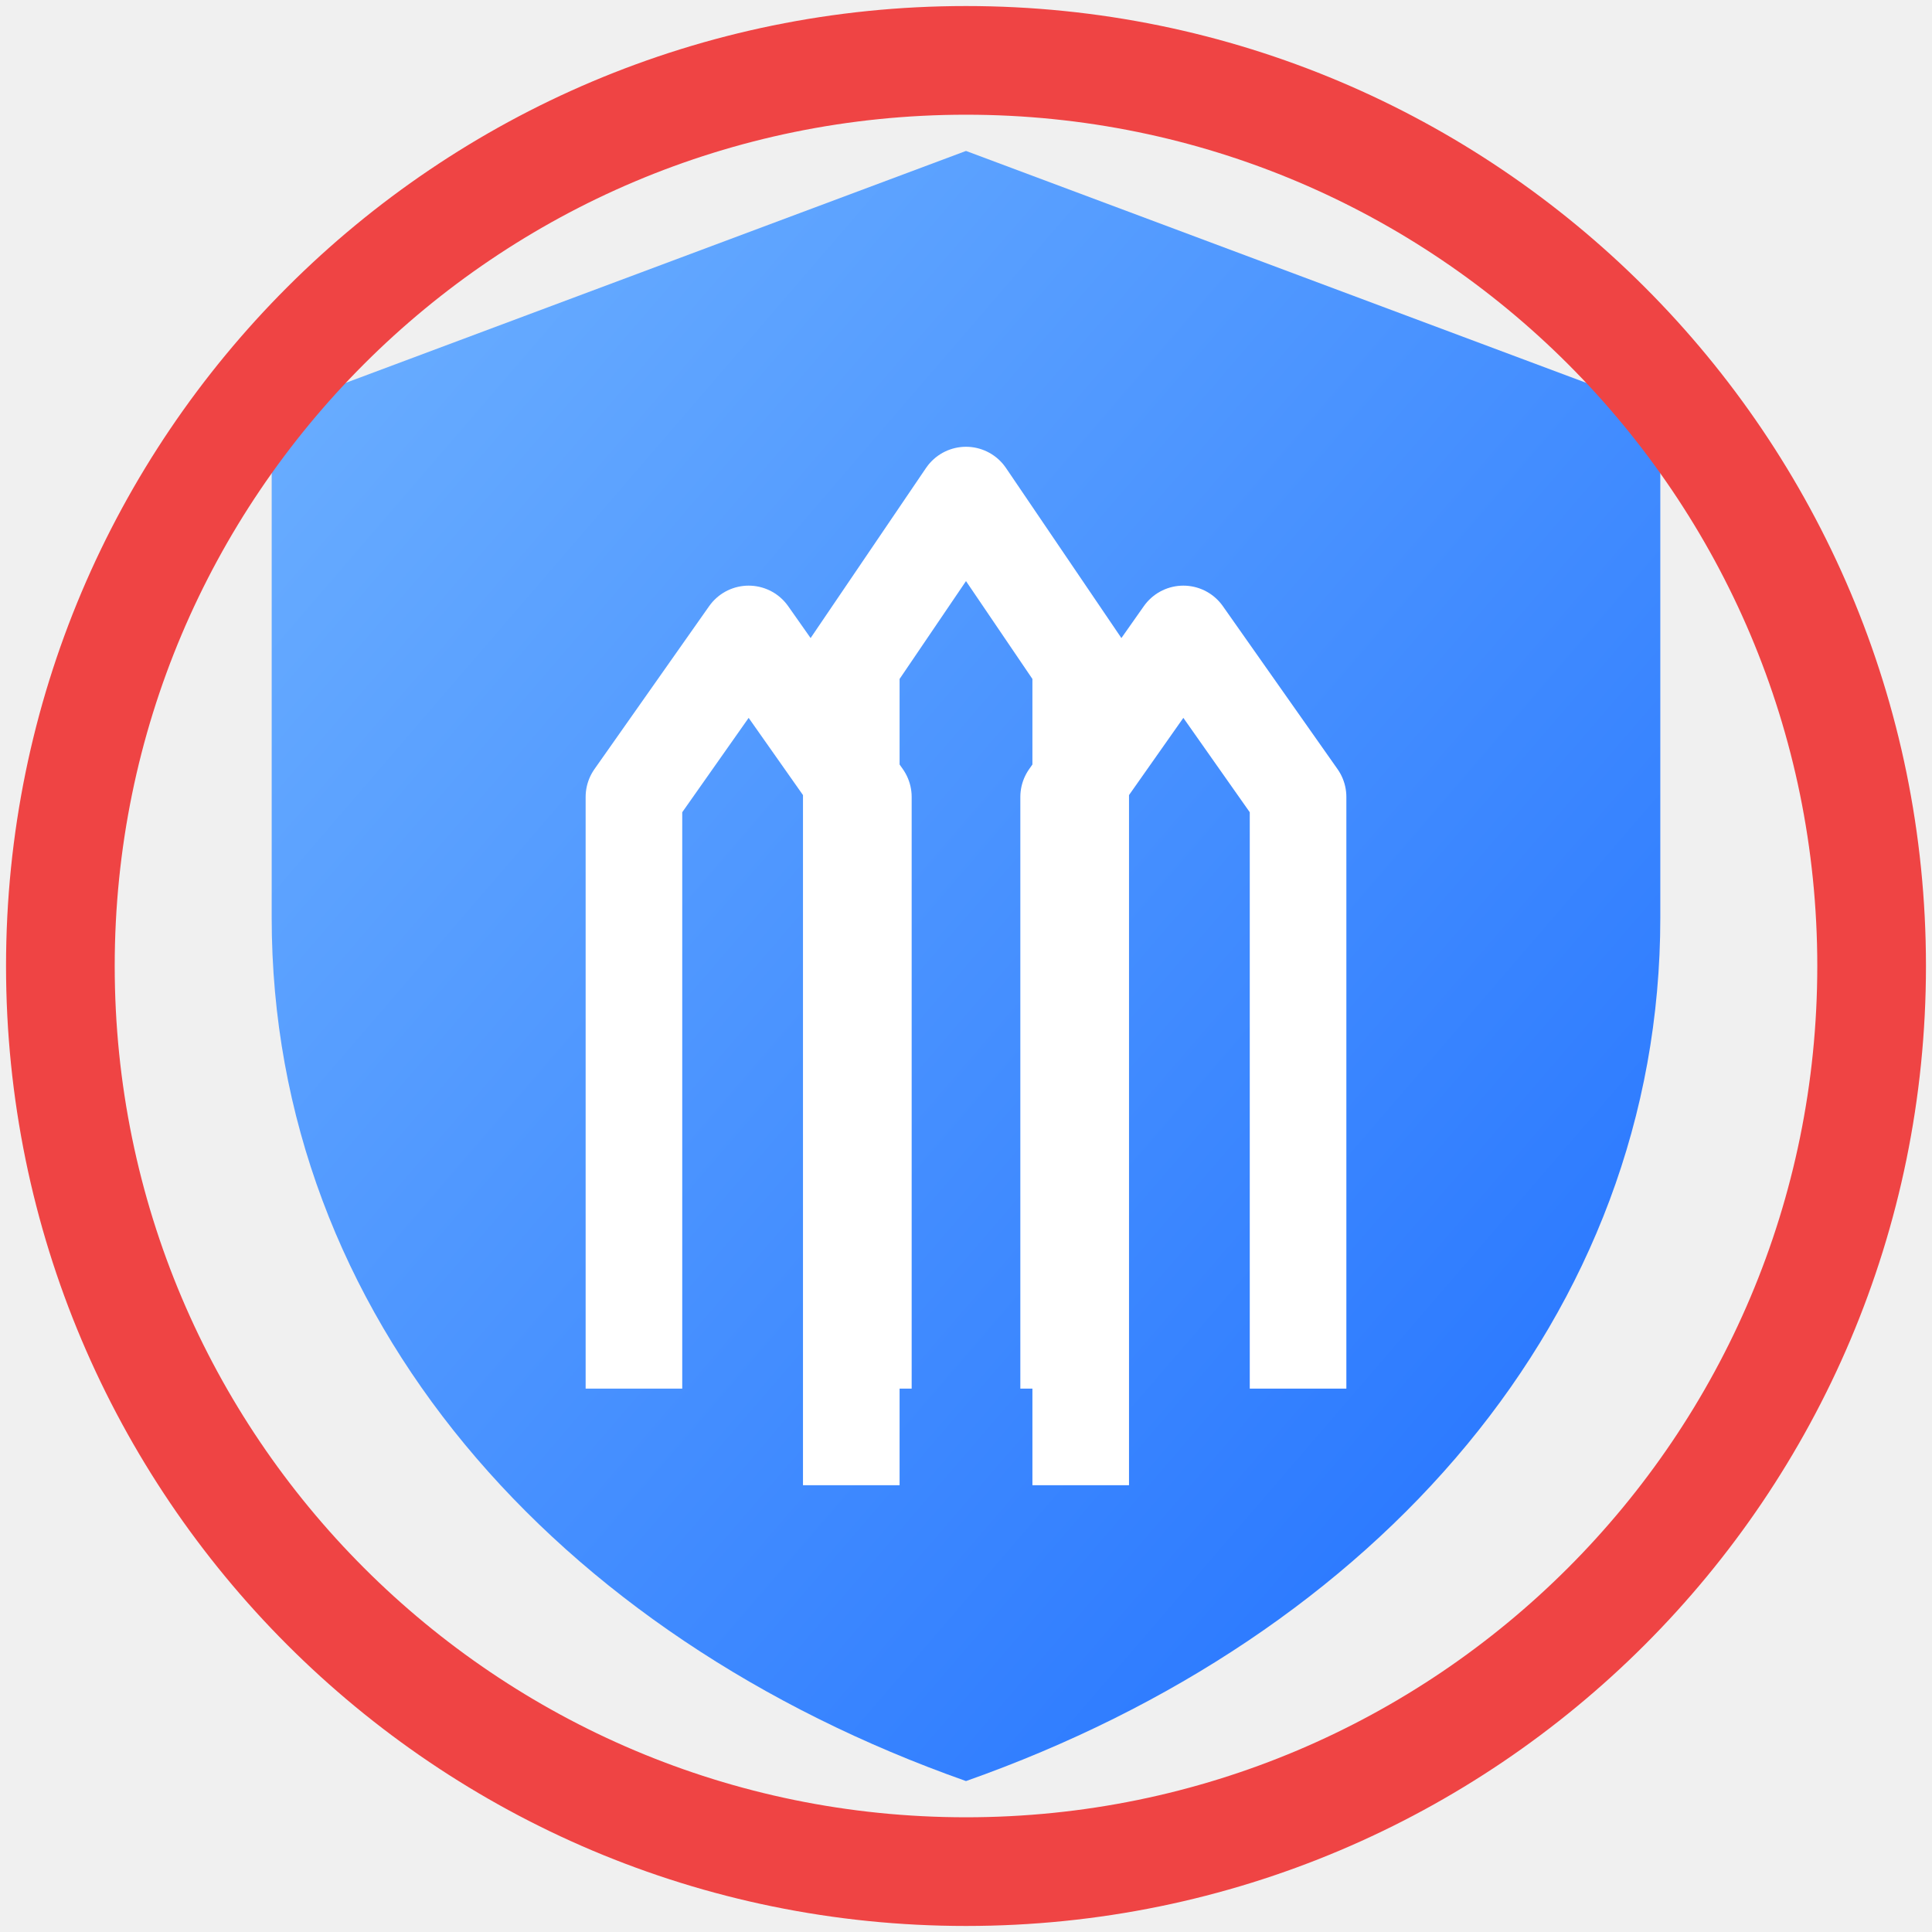
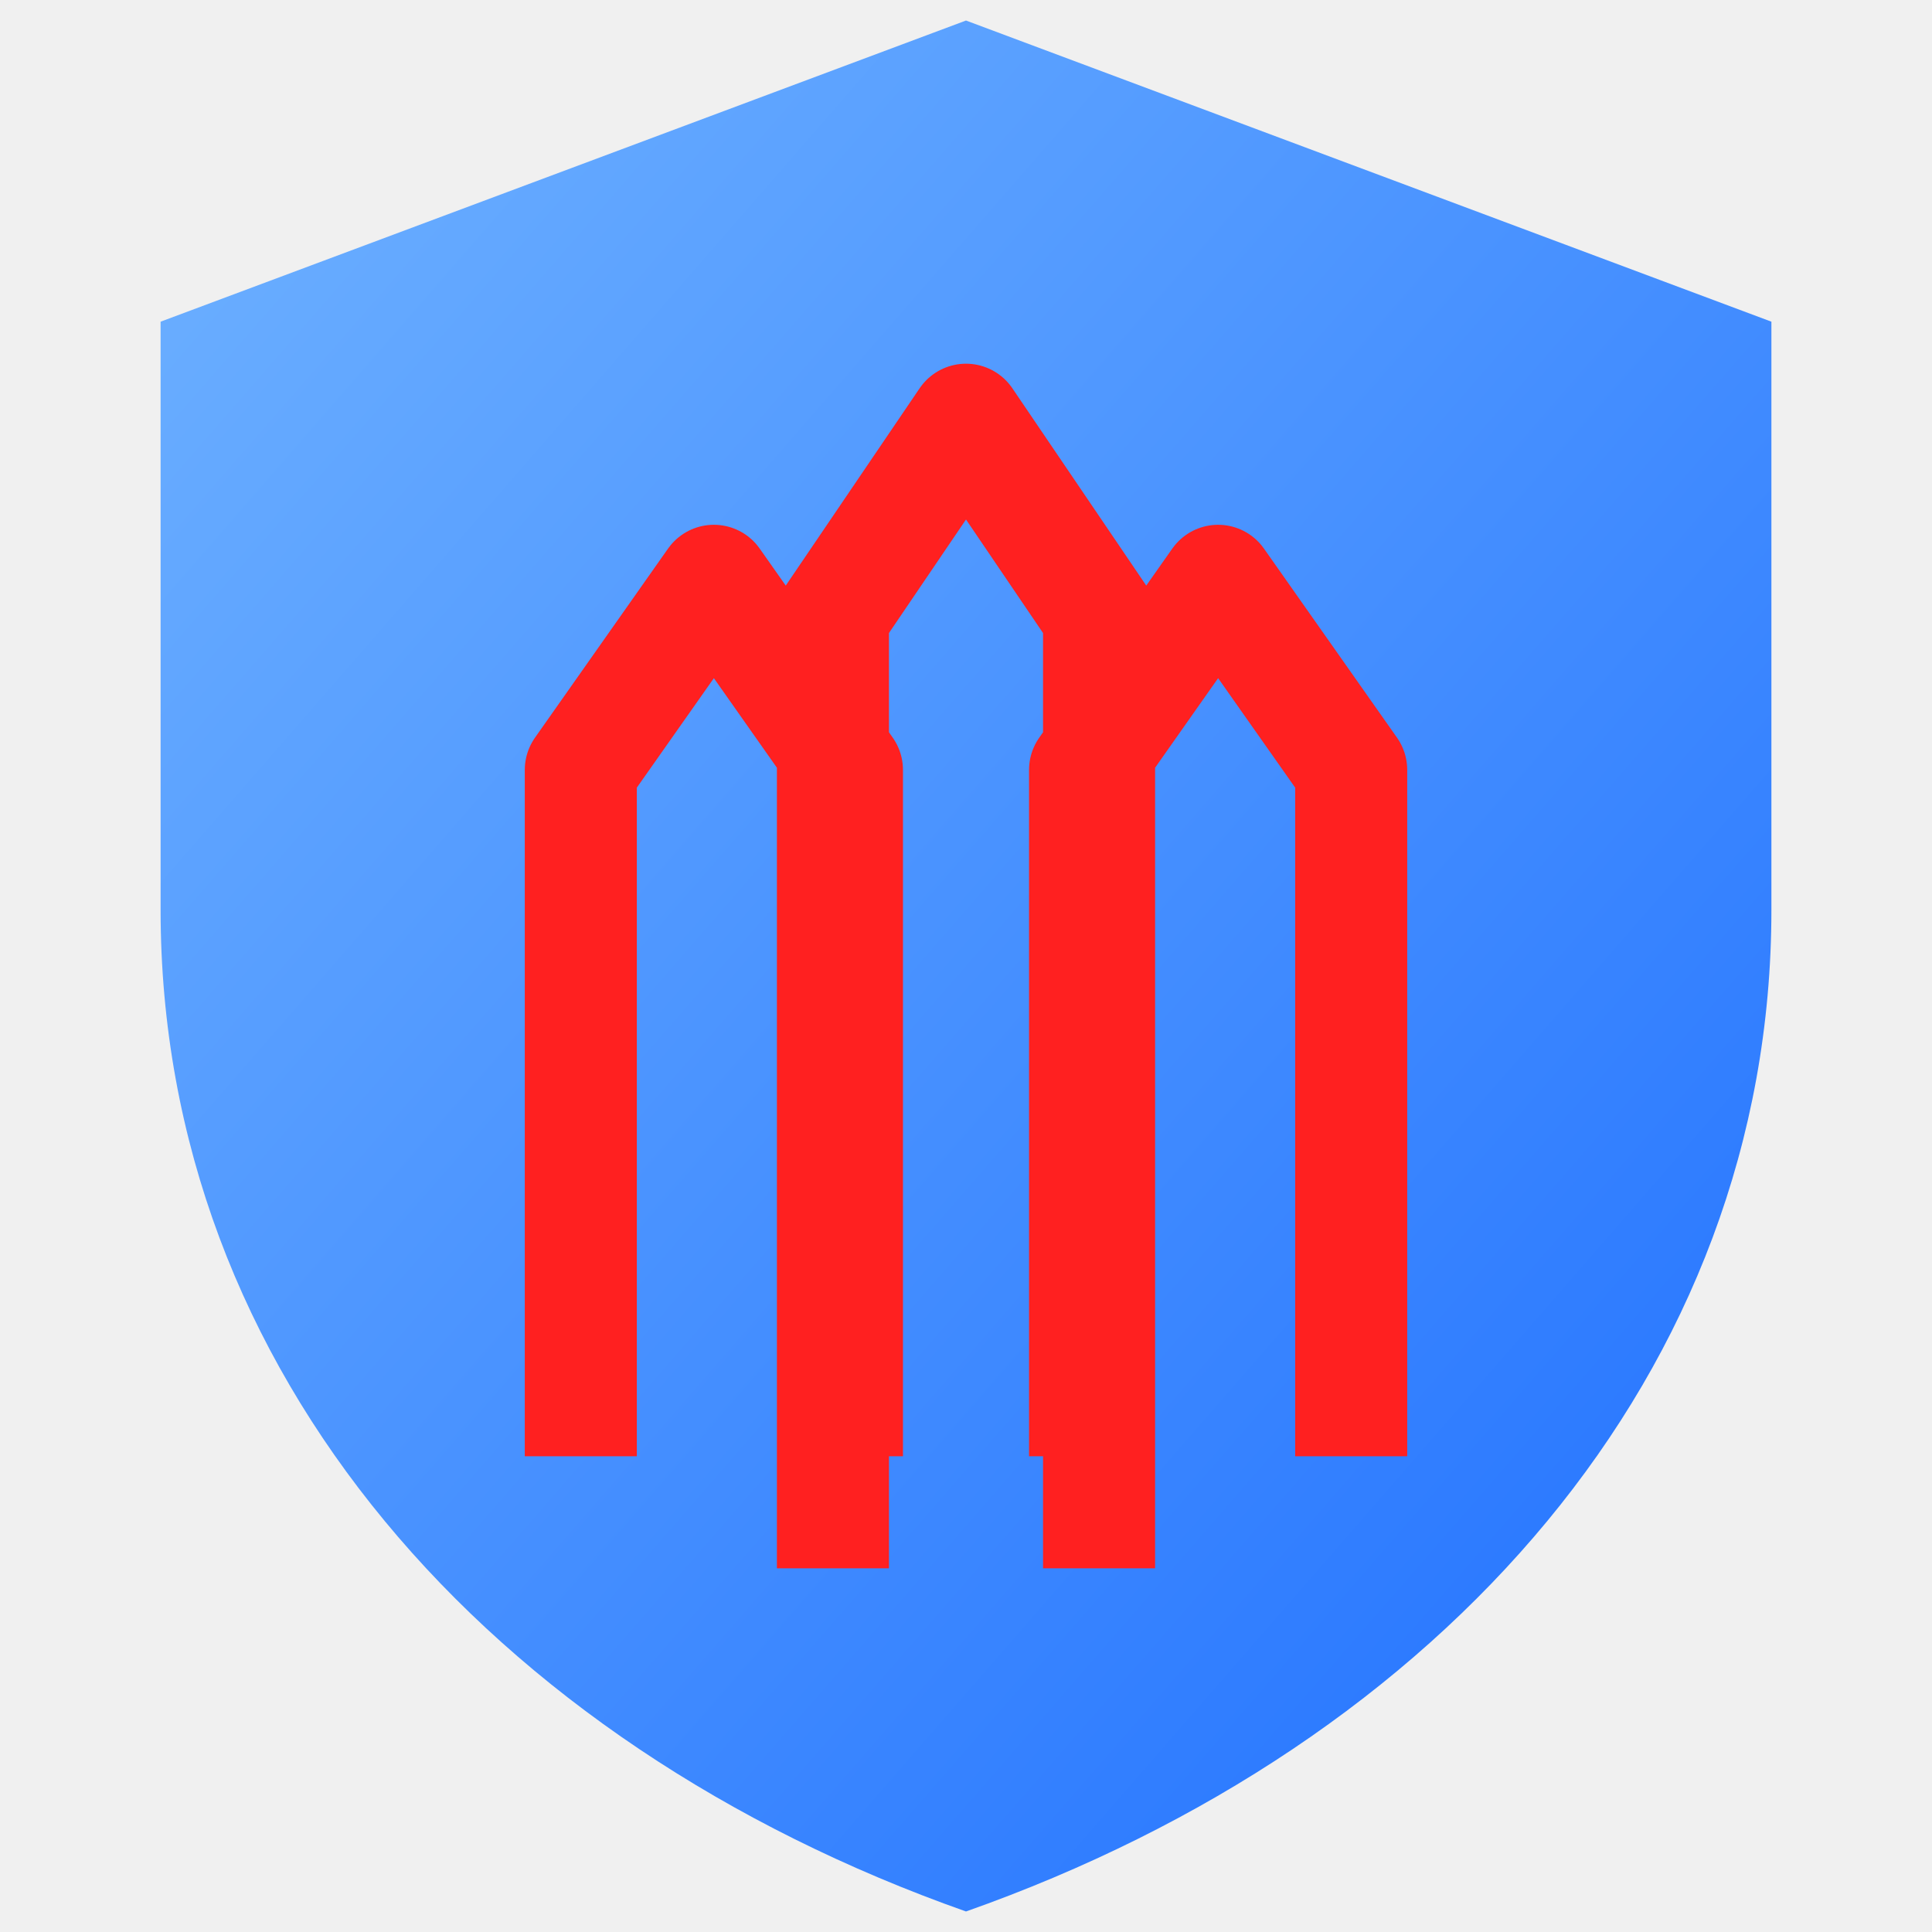
<svg xmlns="http://www.w3.org/2000/svg" viewBox="0 0 32 32">
  <defs>
    <linearGradient id="g" x1="0" y1="0" x2="1" y2="1">
      <stop offset="0" stop-color="#6fb2ff" />
      <stop offset="1" stop-color="#1f6fff" />
    </linearGradient>
  </defs>
-   <path d="M16 2.5 4.5 6.8v8.4c0 6.6 4.7 11.9 11.5 14.3 6.8-2.4 11.5-7.7 11.5-14.3V6.8L16 2.5z" fill="url(#g)" />
-   <path d="M10.5 23V13.2l1.9-2.7 1.9 2.7V23M14.1 24.6V11l1.9-2.8 1.9 2.8v13.6M17.7 23v-9.8l1.9-2.7 1.9 2.7V23" fill="none" stroke="#ffffff" stroke-width="1.6" stroke-linejoin="round" />
-   <circle cx="16" cy="16" r="15" fill="none" stroke="#ef4444" stroke-width="1.8" />
+   <g transform="translate(16 16) scale(1.16) translate(-16 -16)">
+     <path d="M16 2.5 4.5 6.8v8.4c0 6.6 4.7 11.9 11.5 14.3 6.8-2.4 11.5-7.7 11.5-14.3V6.8L16 2.5z" fill="url(#g)" />
+     <path d="M10.5 23V13.2l1.9-2.7 1.9 2.7V23M14.1 24.6V11l1.9-2.8 1.9 2.8v13.6M17.7 23v-9.8l1.9-2.7 1.9 2.7V23" fill="none" stroke="#ff2020" stroke-width="1.6" stroke-linejoin="round" />
+   </g>
</svg>
